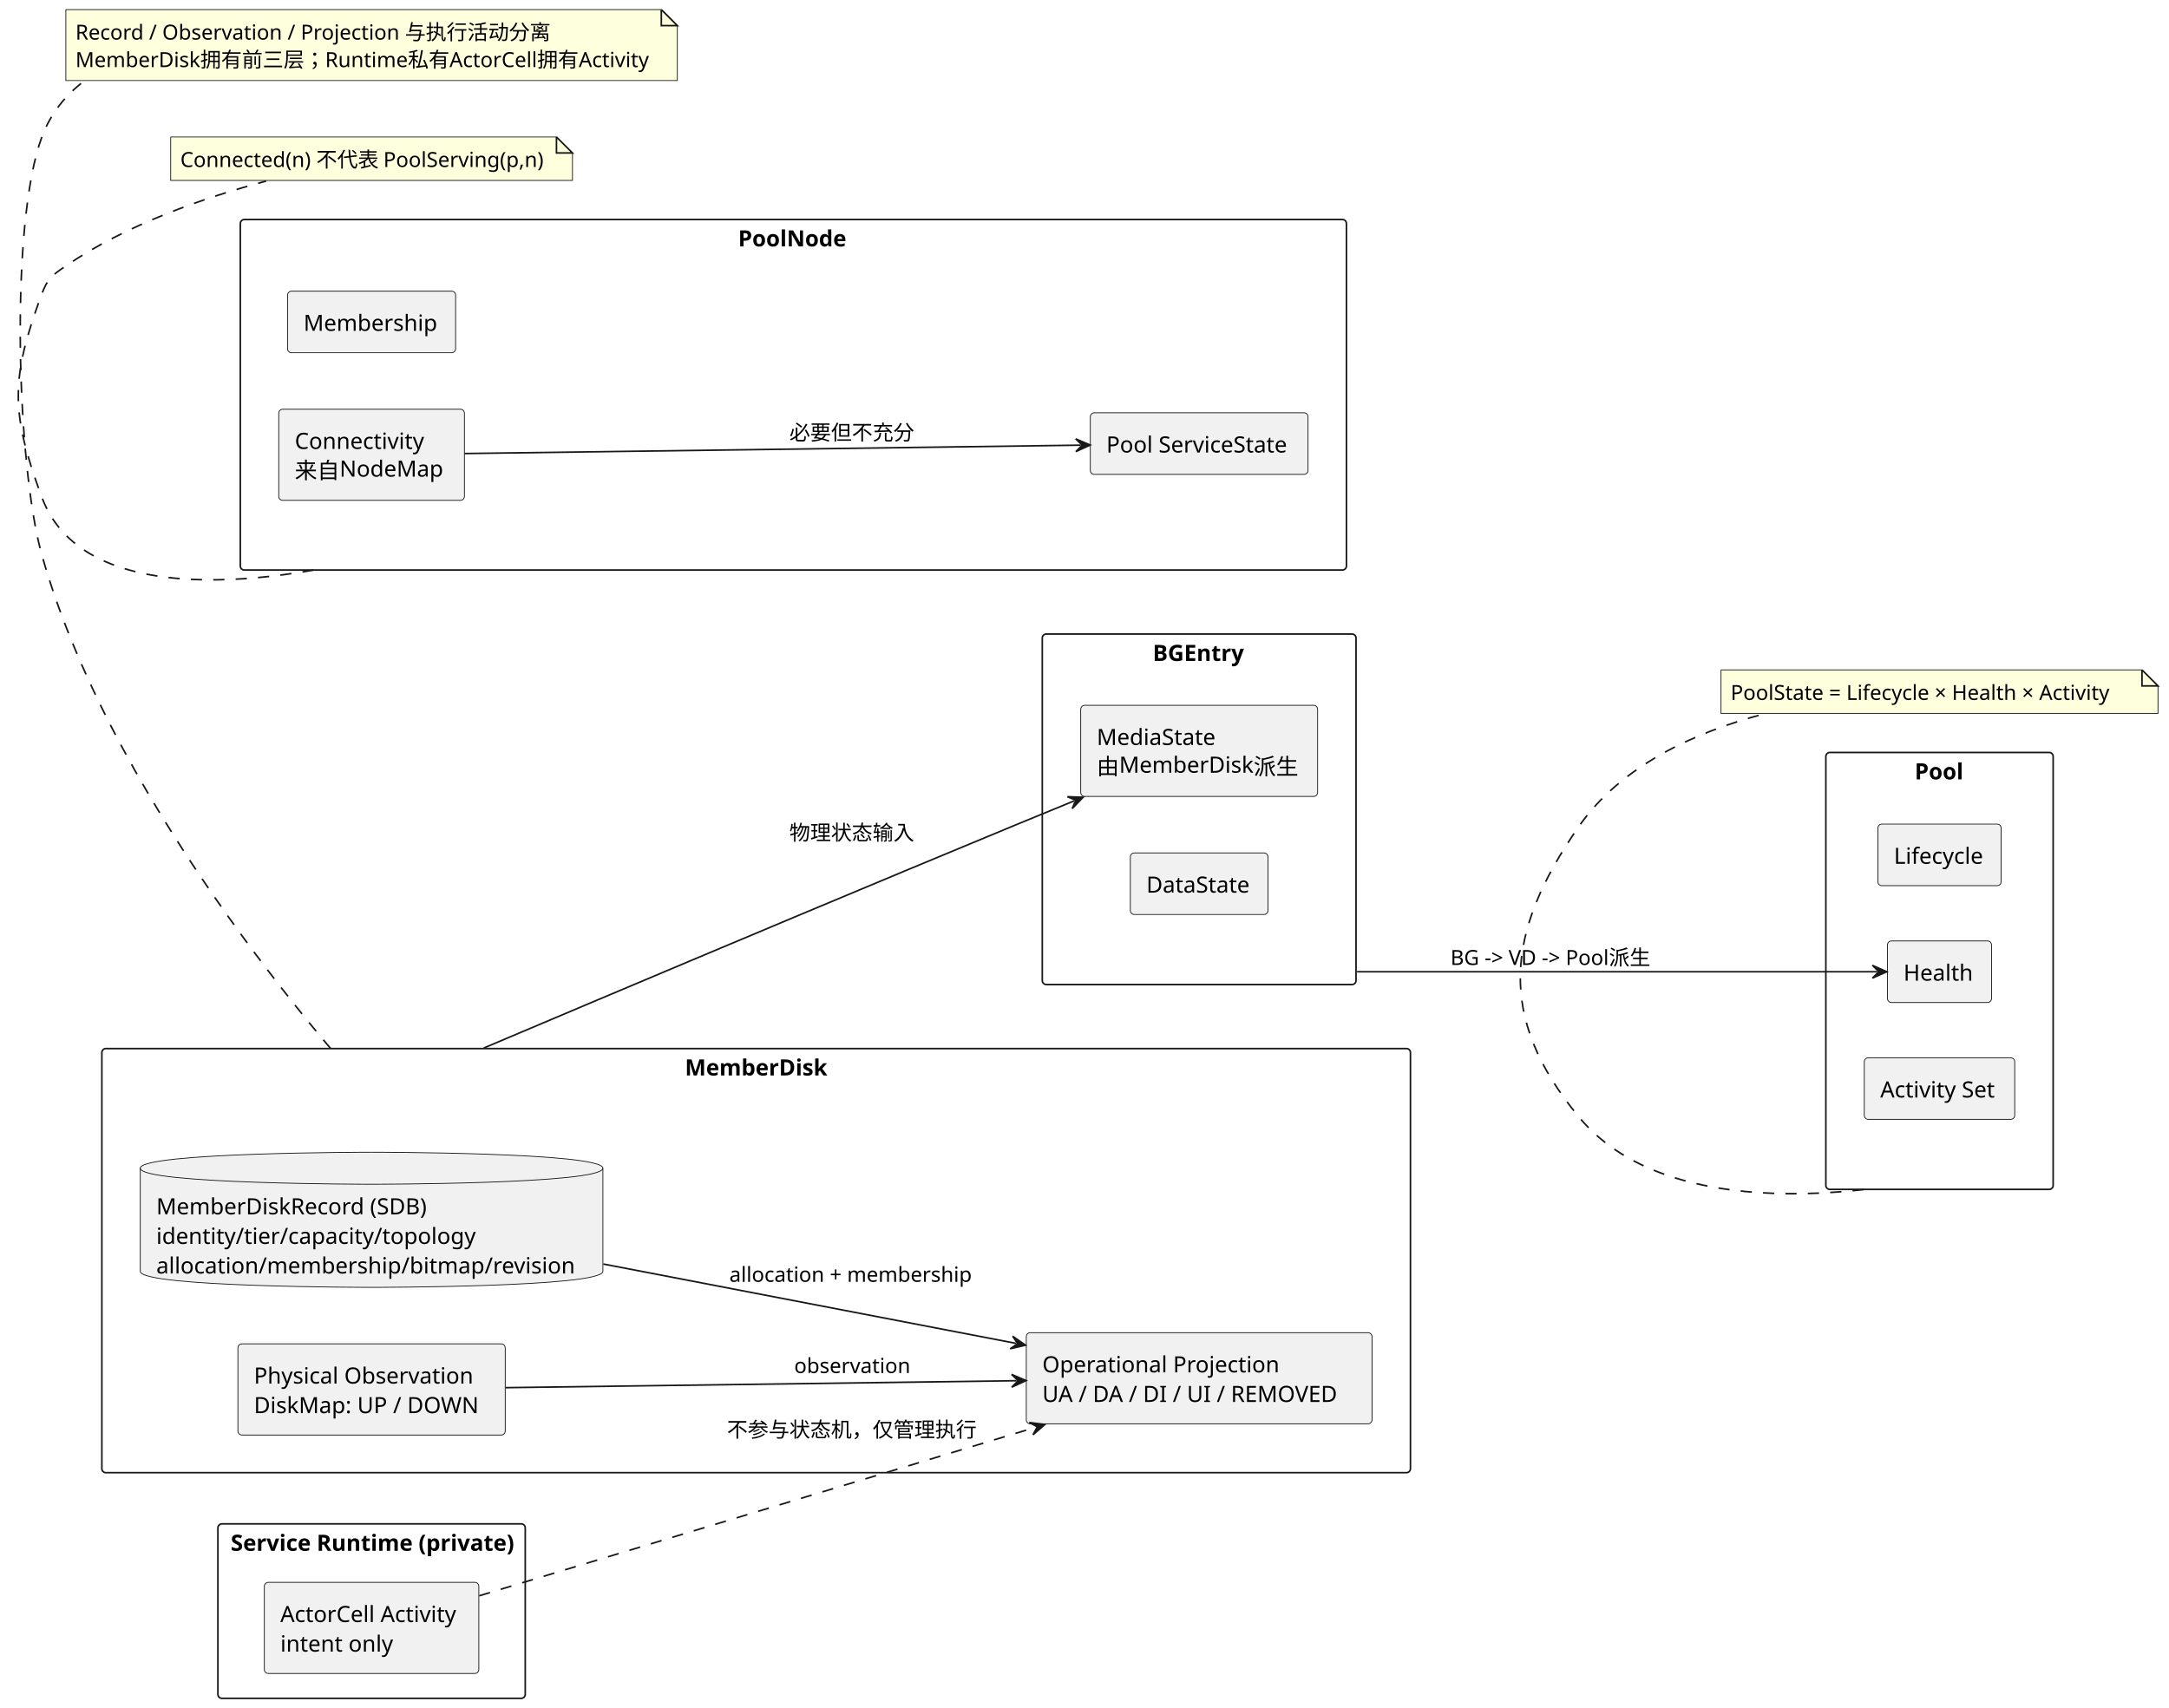
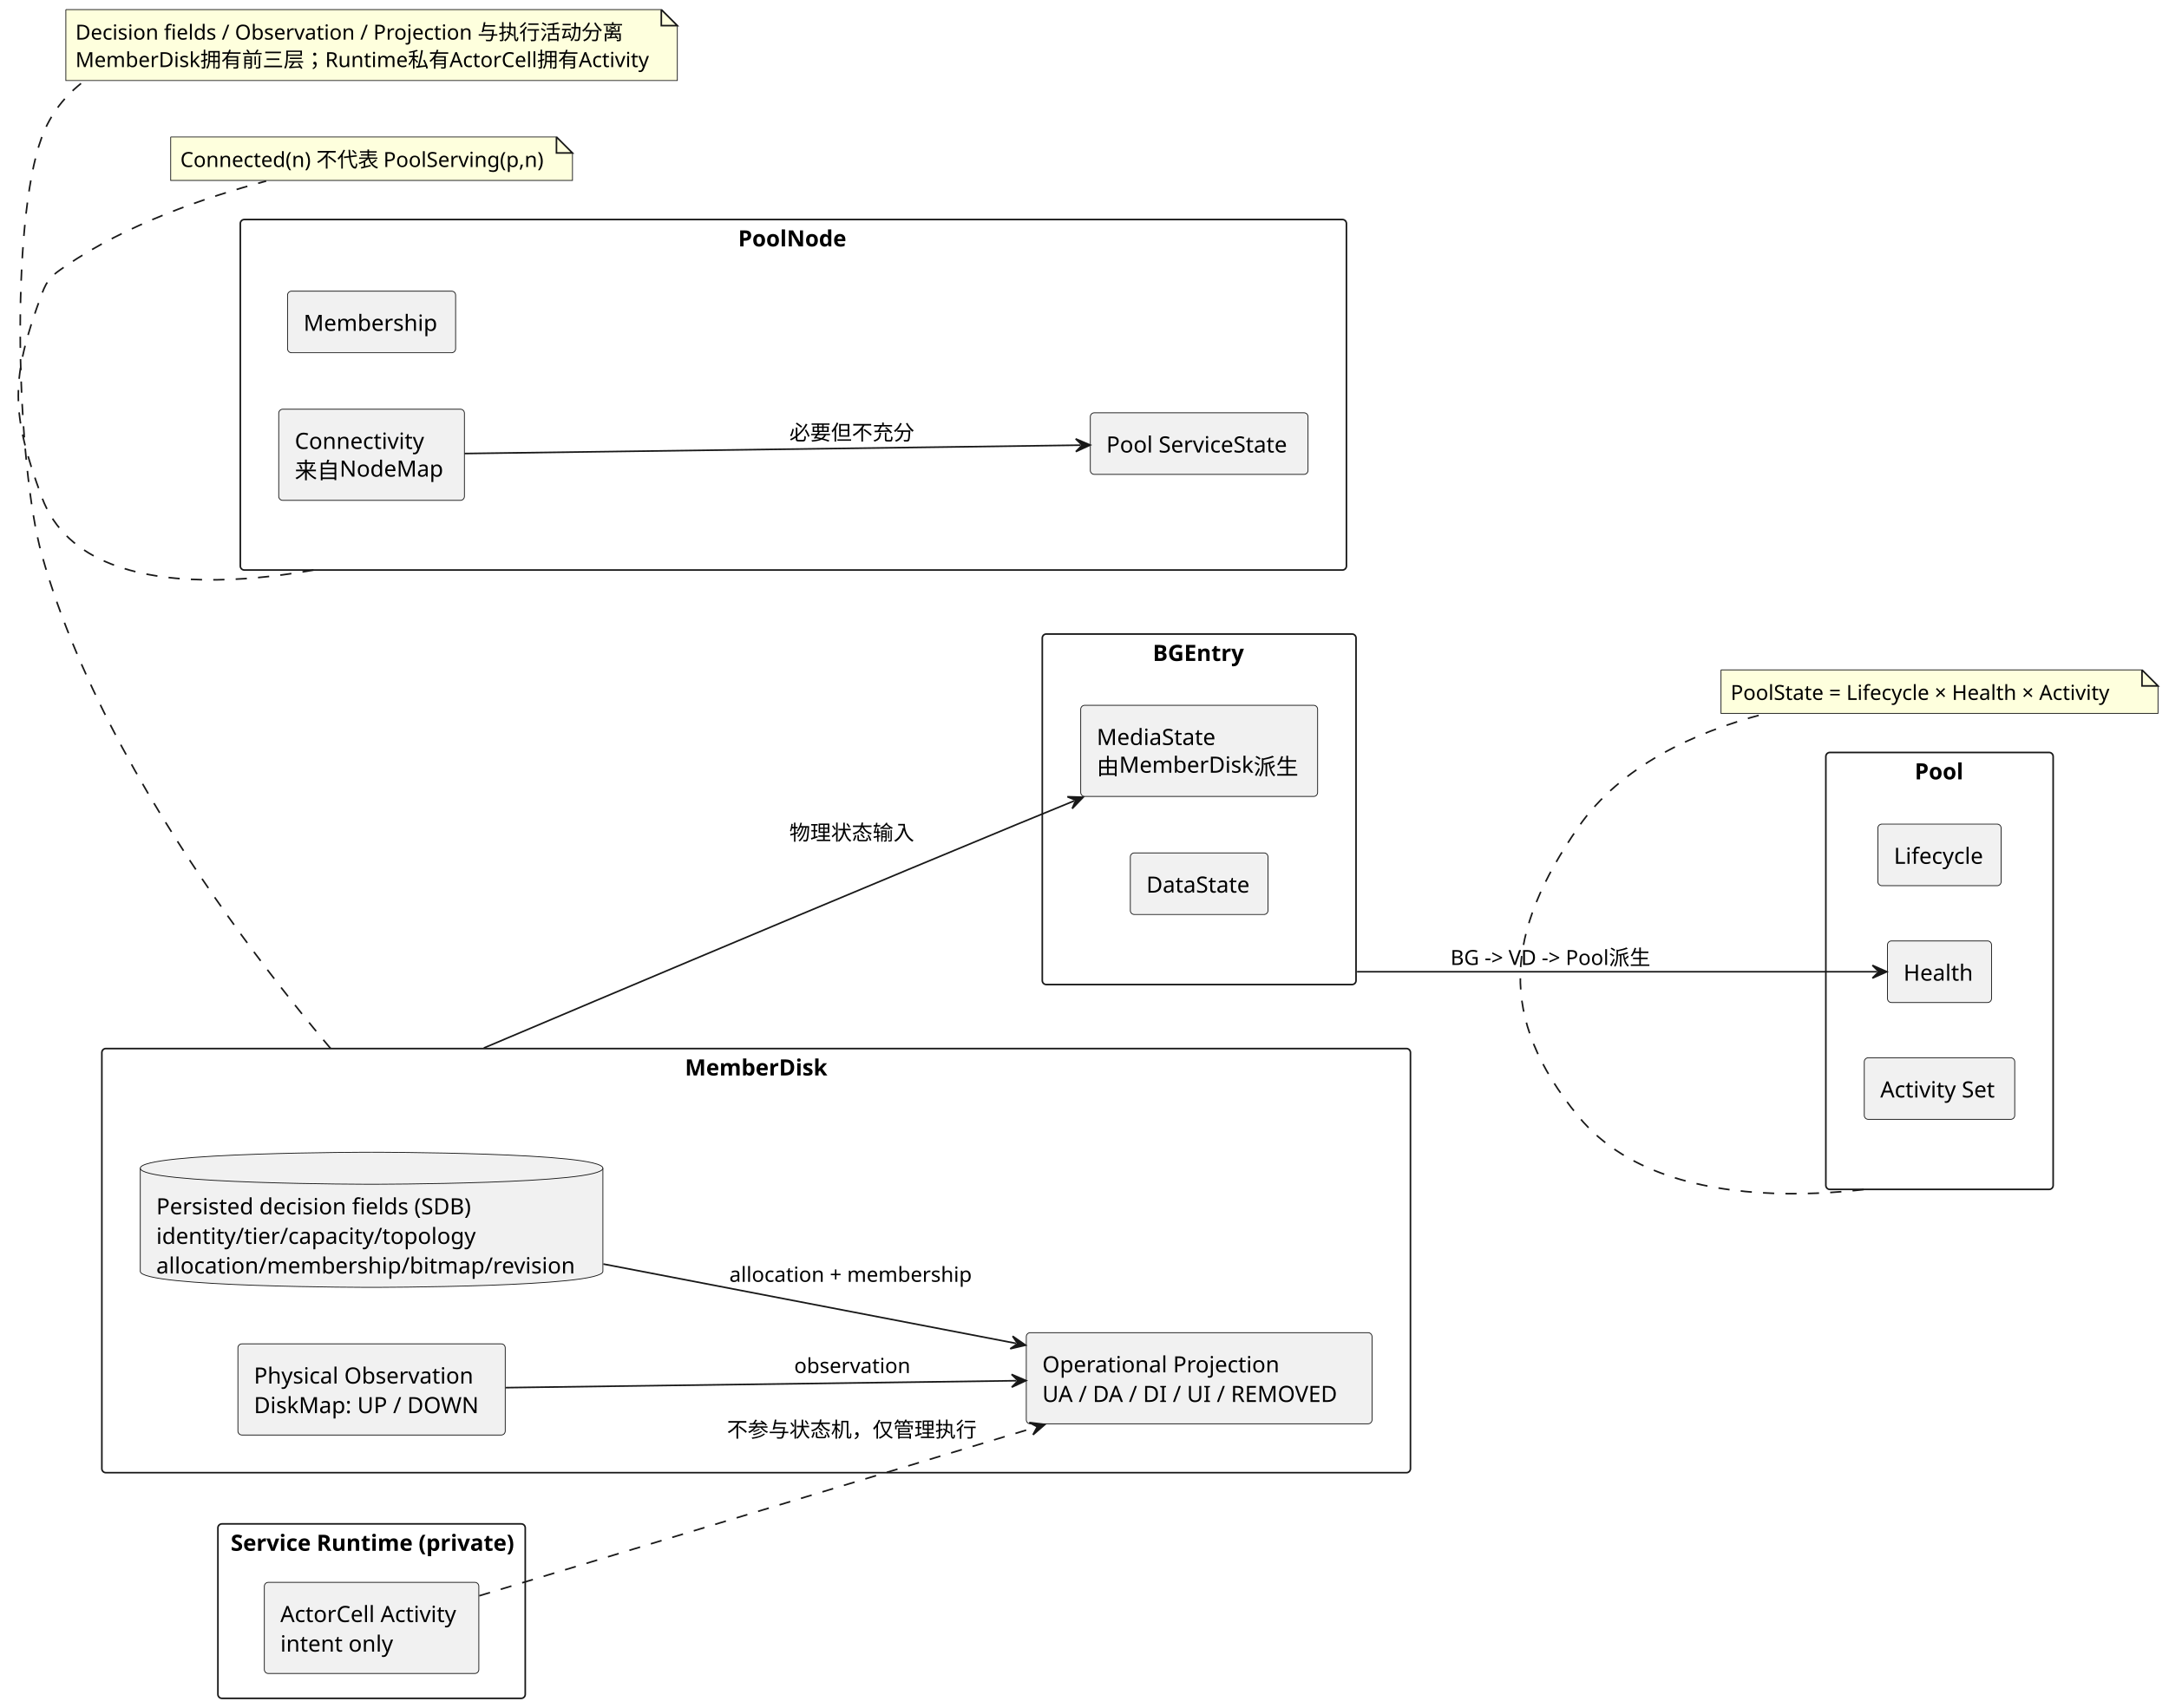
<svg xmlns="http://www.w3.org/2000/svg" contentStyleType="text/css" height="1067px" preserveAspectRatio="none" style="width:1355px;height:1067px;background:#FFFFFF;" version="1.1" viewBox="0 0 1355 1067" width="1355px" zoomAndPan="magnify">
  <defs />
  <g>
    <g id="cluster_Pool">
      <rect fill="none" height="273" rx="2.5" ry="2.5" style="stroke:#181818;stroke-width:1.0;" width="142" x="1140.63" y="470.16" />
      <text fill="#000000" font-family="Microsoft YaHei" font-size="14" font-weight="bold" lengthAdjust="spacing" textLength="31" x="1196.13" y="486.974">Pool</text>
    </g>
    <g id="cluster_MD">
      <rect fill="none" height="265" rx="2.5" ry="2.5" style="stroke:#181818;stroke-width:1.0;" width="817.5" x="63.63" y="655.16" />
      <text fill="#000000" font-family="Microsoft YaHei" font-size="14" font-weight="bold" lengthAdjust="spacing" textLength="89" x="427.88" y="671.973">MemberDisk</text>
    </g>
    <g id="cluster_Runtime">
      <rect fill="none" height="109" rx="2.5" ry="2.5" style="stroke:#181818;stroke-width:1.0;" width="192" x="136.13" y="952.16" />
      <text fill="#000000" font-family="Microsoft YaHei" font-size="14" font-weight="bold" lengthAdjust="spacing" textLength="176" x="144.13" y="968.973">Service Runtime (private)</text>
    </g>
    <g id="cluster_PN">
      <rect fill="none" height="219" rx="2.5" ry="2.5" style="stroke:#181818;stroke-width:1.0;" width="691" x="150.13" y="137.16" />
      <text fill="#000000" font-family="Microsoft YaHei" font-size="14" font-weight="bold" lengthAdjust="spacing" textLength="69" x="461.13" y="153.974">PoolNode</text>
    </g>
    <g id="cluster_Entry">
      <rect fill="none" height="219" rx="2.5" ry="2.5" style="stroke:#181818;stroke-width:1.0;" width="196" x="651.13" y="396.16" />
      <text fill="#000000" font-family="Microsoft YaHei" font-size="14" font-weight="bold" lengthAdjust="spacing" textLength="58" x="720.13" y="412.974">BGEntry</text>
    </g>
    <g id="elem_Lifecycle">
      <rect fill="#F1F1F1" height="38.477" rx="2.5" ry="2.5" style="stroke:#181818;stroke-width:0.5;" width="77" x="1173.13" y="514.92" />
      <text fill="#000000" font-family="Microsoft YaHei" font-size="14" lengthAdjust="spacing" textLength="57" x="1183.13" y="539.734">Lifecycle</text>
    </g>
    <g id="elem_Health">
      <rect fill="#F1F1F1" height="38.477" rx="2.5" ry="2.5" style="stroke:#181818;stroke-width:0.5;" width="65" x="1179.13" y="587.92" />
      <text fill="#000000" font-family="Microsoft YaHei" font-size="14" lengthAdjust="spacing" textLength="45" x="1189.13" y="612.734">Health</text>
    </g>
    <g id="elem_Activity">
      <rect fill="#F1F1F1" height="38.477" rx="2.5" ry="2.5" style="stroke:#181818;stroke-width:0.5;" width="94" x="1164.63" y="660.92" />
      <text fill="#000000" font-family="Microsoft YaHei" font-size="14" lengthAdjust="spacing" textLength="74" x="1174.63" y="685.734">Activity Set</text>
    </g>
-     <g id="elem_Record">
+     <g id="elem_Decision">
      <path d="M87.63,729.94 C87.63,719.94 232.13,719.94 232.13,719.94 C232.13,719.94 376.63,719.94 376.63,729.94 L376.63,794.373 C376.63,804.373 232.13,804.373 232.13,804.373 C232.13,804.373 87.63,804.373 87.63,794.373 L87.63,729.94 " fill="#F1F1F1" style="stroke:#181818;stroke-width:0.5;" />
      <path d="M87.63,729.94 C87.63,739.94 232.13,739.94 232.13,739.94 C232.13,739.94 376.63,739.94 376.63,729.94 " fill="none" style="stroke:#181818;stroke-width:0.5;" />
-       <text fill="#000000" font-family="Microsoft YaHei" font-size="14" lengthAdjust="spacing" textLength="175" x="97.63" y="758.754">MemberDiskRecord (SDB)</text>
+       <text fill="#000000" font-family="Microsoft YaHei" font-size="14" lengthAdjust="spacing" textLength="202" x="97.63" y="758.754">Persisted decision fields (SDB)</text>
      <text fill="#000000" font-family="Microsoft YaHei" font-size="14" lengthAdjust="spacing" textLength="207" x="97.63" y="777.231">identity/tier/capacity/topology</text>
      <text fill="#000000" font-family="Microsoft YaHei" font-size="14" lengthAdjust="spacing" textLength="269" x="97.63" y="795.709">allocation/membership/bitmap/revision</text>
    </g>
    <g id="elem_PhysicalState">
      <rect fill="#F1F1F1" height="56.955" rx="2.5" ry="2.5" style="stroke:#181818;stroke-width:0.5;" width="167" x="148.63" y="839.68" />
      <text fill="#000000" font-family="Microsoft YaHei" font-size="14" lengthAdjust="spacing" textLength="139" x="158.63" y="864.494">Physical Observation</text>
      <text fill="#000000" font-family="Microsoft YaHei" font-size="14" lengthAdjust="spacing" textLength="147" x="158.63" y="882.971">DiskMap: UP / DOWN</text>
    </g>
    <g id="elem_DiskState">
      <rect fill="#F1F1F1" height="56.955" rx="2.5" ry="2.5" style="stroke:#181818;stroke-width:0.5;" width="216" x="641.13" y="832.68" />
      <text fill="#000000" font-family="Microsoft YaHei" font-size="14" lengthAdjust="spacing" textLength="153" x="651.13" y="857.494">Operational Projection</text>
      <text fill="#000000" font-family="Microsoft YaHei" font-size="14" lengthAdjust="spacing" textLength="196" x="651.13" y="875.971">UA / DA / DI / UI / REMOVED</text>
    </g>
    <g id="elem_ActorActivity">
      <rect fill="#F1F1F1" height="56.955" rx="2.5" ry="2.5" style="stroke:#181818;stroke-width:0.5;" width="134" x="165.13" y="988.68" />
      <text fill="#000000" font-family="Microsoft YaHei" font-size="14" lengthAdjust="spacing" textLength="114" x="175.13" y="1013.494">ActorCell Activity</text>
      <text fill="#000000" font-family="Microsoft YaHei" font-size="14" lengthAdjust="spacing" textLength="73" x="175.13" y="1031.971">intent only</text>
    </g>
    <g id="elem_Membership">
      <rect fill="#F1F1F1" height="38.477" rx="2.5" ry="2.5" style="stroke:#181818;stroke-width:0.5;" width="105" x="179.63" y="181.92" />
      <text fill="#000000" font-family="Microsoft YaHei" font-size="14" lengthAdjust="spacing" textLength="85" x="189.63" y="206.733">Membership</text>
    </g>
    <g id="elem_Connectivity">
      <rect fill="#F1F1F1" height="56.955" rx="2.5" ry="2.5" style="stroke:#181818;stroke-width:0.5;" width="116" x="174.13" y="255.68" />
      <text fill="#000000" font-family="Microsoft YaHei" font-size="14" lengthAdjust="spacing" textLength="83" x="184.13" y="280.493">Connectivity</text>
      <text fill="#000000" font-family="Microsoft YaHei" font-size="14" lengthAdjust="spacing" textLength="96" x="184.13" y="298.971">来自NodeMap</text>
    </g>
    <g id="elem_ServiceState">
      <rect fill="#F1F1F1" height="38.477" rx="2.5" ry="2.5" style="stroke:#181818;stroke-width:0.5;" width="136" x="681.13" y="257.92" />
      <text fill="#000000" font-family="Microsoft YaHei" font-size="14" lengthAdjust="spacing" textLength="116" x="691.13" y="282.733">Pool ServiceState</text>
    </g>
    <g id="elem_MediaState">
      <rect fill="#F1F1F1" height="56.955" rx="2.5" ry="2.5" style="stroke:#181818;stroke-width:0.5;" width="148" x="675.13" y="440.68" />
      <text fill="#000000" font-family="Microsoft YaHei" font-size="14" lengthAdjust="spacing" textLength="77" x="685.13" y="465.493">MediaState</text>
      <text fill="#000000" font-family="Microsoft YaHei" font-size="14" lengthAdjust="spacing" textLength="128" x="685.13" y="483.971">由MemberDisk派生</text>
    </g>
    <g id="elem_DataState">
      <rect fill="#F1F1F1" height="38.477" rx="2.5" ry="2.5" style="stroke:#181818;stroke-width:0.5;" width="86" x="706.13" y="532.92" />
      <text fill="#000000" font-family="Microsoft YaHei" font-size="14" lengthAdjust="spacing" textLength="66" x="716.13" y="557.734">DataState</text>
    </g>
    <g id="elem_GMN25">
      <path d="M1075.13,418.58 L1075.13,445.738 L1348.13,445.738 L1348.13,428.58 L1338.13,418.58 L1075.13,418.58 " fill="#FEFFDD" style="stroke:#181818;stroke-width:0.5;" />
      <path d="M1338.13,418.58 L1338.13,428.58 L1348.13,428.58 L1338.13,418.58 " fill="#FEFFDD" style="stroke:#181818;stroke-width:1.0;" />
      <text fill="#000000" font-family="Microsoft YaHei" font-size="13" lengthAdjust="spacing" textLength="252" x="1081.13" y="437.335">PoolState = Lifecycle × Health × Activity</text>
    </g>
    <g id="elem_GMN28">
      <path d="M106.63,85.58 L106.63,112.738 L357.63,112.738 L357.63,95.58 L347.63,85.58 L106.63,85.58 " fill="#FEFFDD" style="stroke:#181818;stroke-width:0.5;" />
      <path d="M347.63,85.58 L347.63,95.58 L357.63,95.58 L347.63,85.58 " fill="#FEFFDD" style="stroke:#181818;stroke-width:1.0;" />
      <text fill="#000000" font-family="Microsoft YaHei" font-size="13" lengthAdjust="spacing" textLength="230" x="112.63" y="104.335">Connected(n) 不代表 PoolServing(p,n)</text>
    </g>
    <g id="elem_GMN31">
      <path d="M41.13,6 L41.13,50.315 L423.13,50.315 L423.13,16 L413.13,6 L41.13,6 " fill="#FEFFDD" style="stroke:#181818;stroke-width:0.5;" />
      <path d="M413.13,6 L413.13,16 L423.13,16 L413.13,6 " fill="#FEFFDD" style="stroke:#181818;stroke-width:1.0;" />
-       <text fill="#000000" font-family="Microsoft YaHei" font-size="13" lengthAdjust="spacing" textLength="303" x="47.13" y="24.755">Record / Observation / Projection 与执行活动分离</text>
+       <text fill="#000000" font-family="Microsoft YaHei" font-size="13" lengthAdjust="spacing" textLength="348" x="47.13" y="24.755">Decision fields / Observation / Projection 与执行活动分离</text>
      <text fill="#000000" font-family="Microsoft YaHei" font-size="13" lengthAdjust="spacing" textLength="361" x="47.13" y="41.913">MemberDisk拥有前三层；Runtime私有ActorCell拥有Activity</text>
    </g>
    <g id="link_Entry_Health">
      <path d="M847.767,607.16 C848.391,607.16 849.017,607.16 849.645,607.16 C850.902,607.16 852.166,607.16 853.438,607.16 C855.981,607.16 858.554,607.16 861.156,607.16 C881.967,607.16 904.573,607.16 927.94,607.16 C1021.408,607.16 1121.05,607.16 1172.72,607.16 " fill="none" id="Entry-to-Health" style="stroke:#181818;stroke-width:1.0;" />
      <polygon fill="#181818" points="1178.72,607.16,1169.72,603.16,1173.72,607.16,1169.72,611.16,1178.72,607.16" style="stroke:#181818;stroke-width:1.0;" />
      <text fill="#000000" font-family="Microsoft YaHei" font-size="13" lengthAdjust="spacing" textLength="138" x="906.13" y="602.915">BG -&gt; VD -&gt; Pool派生</text>
    </g>
    <g id="link_MD_MediaState">
      <path d="M302.25,654.82 C303.191,654.421 304.14,654.019 305.096,653.614 C308.923,651.993 312.871,650.321 316.933,648.602 C333.181,641.723 351.25,634.082 370.644,625.894 C448.217,593.14 546.98,551.63 635.13,515.16 C648.53,509.61 657.304,506.004 671.094,500.384 " fill="none" id="MD-to-MediaState" style="stroke:#181818;stroke-width:1.0;" />
      <polygon fill="#181818" points="676.65,498.12,666.806,497.812,672.02,500.007,669.825,505.221,676.65,498.12" style="stroke:#181818;stroke-width:1.0;" />
      <text fill="#000000" font-family="Microsoft YaHei" font-size="13" lengthAdjust="spacing" textLength="78" x="493.13" y="524.915">物理状态输入</text>
    </g>
-     <g id="link_Record_DiskState">
-       <path d="M376.93,789.8 C460.55,805.88 558.298,824.667 634.798,839.377 " fill="none" id="Record-to-DiskState" style="stroke:#181818;stroke-width:1.0;" />
+     <g id="link_Decision_DiskState">
+       <path d="M376.93,789.8 C460.55,805.88 558.298,824.667 634.798,839.377 " fill="none" id="Decision-to-DiskState" style="stroke:#181818;stroke-width:1.0;" />
      <polygon fill="#181818" points="640.69,840.51,632.607,834.883,635.78,839.566,631.097,842.739,640.69,840.51" style="stroke:#181818;stroke-width:1.0;" />
      <text fill="#000000" font-family="Microsoft YaHei" font-size="13" lengthAdjust="spacing" textLength="153" x="455.63" y="800.915">allocation + membership</text>
    </g>
    <g id="link_PhysicalState_DiskState">
      <path d="M315.87,867.04 C404.16,865.84 538.331,864.011 635.001,862.701 " fill="none" id="PhysicalState-to-DiskState" style="stroke:#181818;stroke-width:1.0;" />
      <polygon fill="#181818" points="641,862.62,631.947,858.742,636,862.688,632.055,866.742,641,862.62" style="stroke:#181818;stroke-width:1.0;" />
      <text fill="#000000" font-family="Microsoft YaHei" font-size="13" lengthAdjust="spacing" textLength="72" x="496.13" y="857.915">observation</text>
    </g>
    <g id="link_ActorActivity_DiskState">
      <path d="M299.4,997.09 C389.19,969.89 544.288,922.91 647.048,891.78 " fill="none" id="ActorActivity-to-DiskState" style="stroke:#181818;stroke-width:1.0;stroke-dasharray:7.0,7.0;" />
      <polygon fill="#181818" points="652.79,890.04,643.017,888.821,648.005,891.49,645.336,896.477,652.79,890.04" style="stroke:#181818;stroke-width:1.0;" />
      <text fill="#000000" font-family="Microsoft YaHei" font-size="13" lengthAdjust="spacing" textLength="156" x="454.13" y="897.915">不参与状态机，仅管理执行</text>
    </g>
    <g id="link_Connectivity_ServiceState">
      <path d="M290.21,283.38 C386.06,282.08 572.871,279.542 675.041,278.152 " fill="none" id="Connectivity-to-ServiceState" style="stroke:#181818;stroke-width:1.0;" />
      <polygon fill="#181818" points="681.04,278.07,671.986,274.193,676.04,278.138,672.095,282.192,681.04,278.07" style="stroke:#181818;stroke-width:1.0;" />
      <text fill="#000000" font-family="Microsoft YaHei" font-size="13" lengthAdjust="spacing" textLength="78" x="493.13" y="274.915">必要但不充分</text>
    </g>
    <g id="link_Pool_GMN25">
      <path d="M1164.274,743.254 C1163.668,743.322 1163.058,743.39 1162.444,743.457 C1161.217,743.59 1159.973,743.72 1158.715,743.846 C1156.199,744.097 1153.623,744.332 1150.995,744.547 C1140.483,745.404 1129.131,745.928 1117.386,745.84 C1070.408,745.49 1017.14,735.36 986.13,697.66 C935.03,635.53 940.3,582.77 986.13,516.66 C1012.45,478.69 1058.06,457.76 1101.4,446.23 " fill="none" id="Pool-GMN25" style="stroke:#181818;stroke-width:1.0;stroke-dasharray:7.0,7.0;" />
    </g>
    <g id="link_PN_GMN28">
      <path d="M195.86,356.186 C195.581,356.235 195.3,356.285 195.019,356.334 C193.893,356.531 192.75,356.726 191.589,356.921 C189.267,357.308 186.877,357.689 184.426,358.057 C179.525,358.794 174.383,359.482 169.068,360.08 C158.438,361.276 147.119,362.113 135.655,362.269 C89.8,362.89 41.64,352.595 26.13,310.66 C6.54,257.72 6.54,236.6 26.13,183.66 C29.68,174.05 32.67,171.94 41.13,166.16 C78.84,140.37 127.5,123.5 166.27,113.14 " fill="none" id="PN-GMN28" style="stroke:#181818;stroke-width:1.0;stroke-dasharray:7.0,7.0;" />
    </g>
    <g id="link_MD_GMN31">
      <path d="M206.488,655.053 C206.014,654.494 205.536,653.928 205.052,653.354 C204.085,652.207 203.098,651.032 202.091,649.828 C185.982,630.567 164.9,604.119 142.67,572.862 C98.21,510.35 49.16,428.605 26.13,346.66 C10.43,290.82 6,140.06 26.13,85.66 C31.6,70.86 40.94,59.39 52.7,50.55 " fill="none" id="MD-GMN31" style="stroke:#181818;stroke-width:1.0;stroke-dasharray:7.0,7.0;" />
    </g>
  </g>
</svg>
